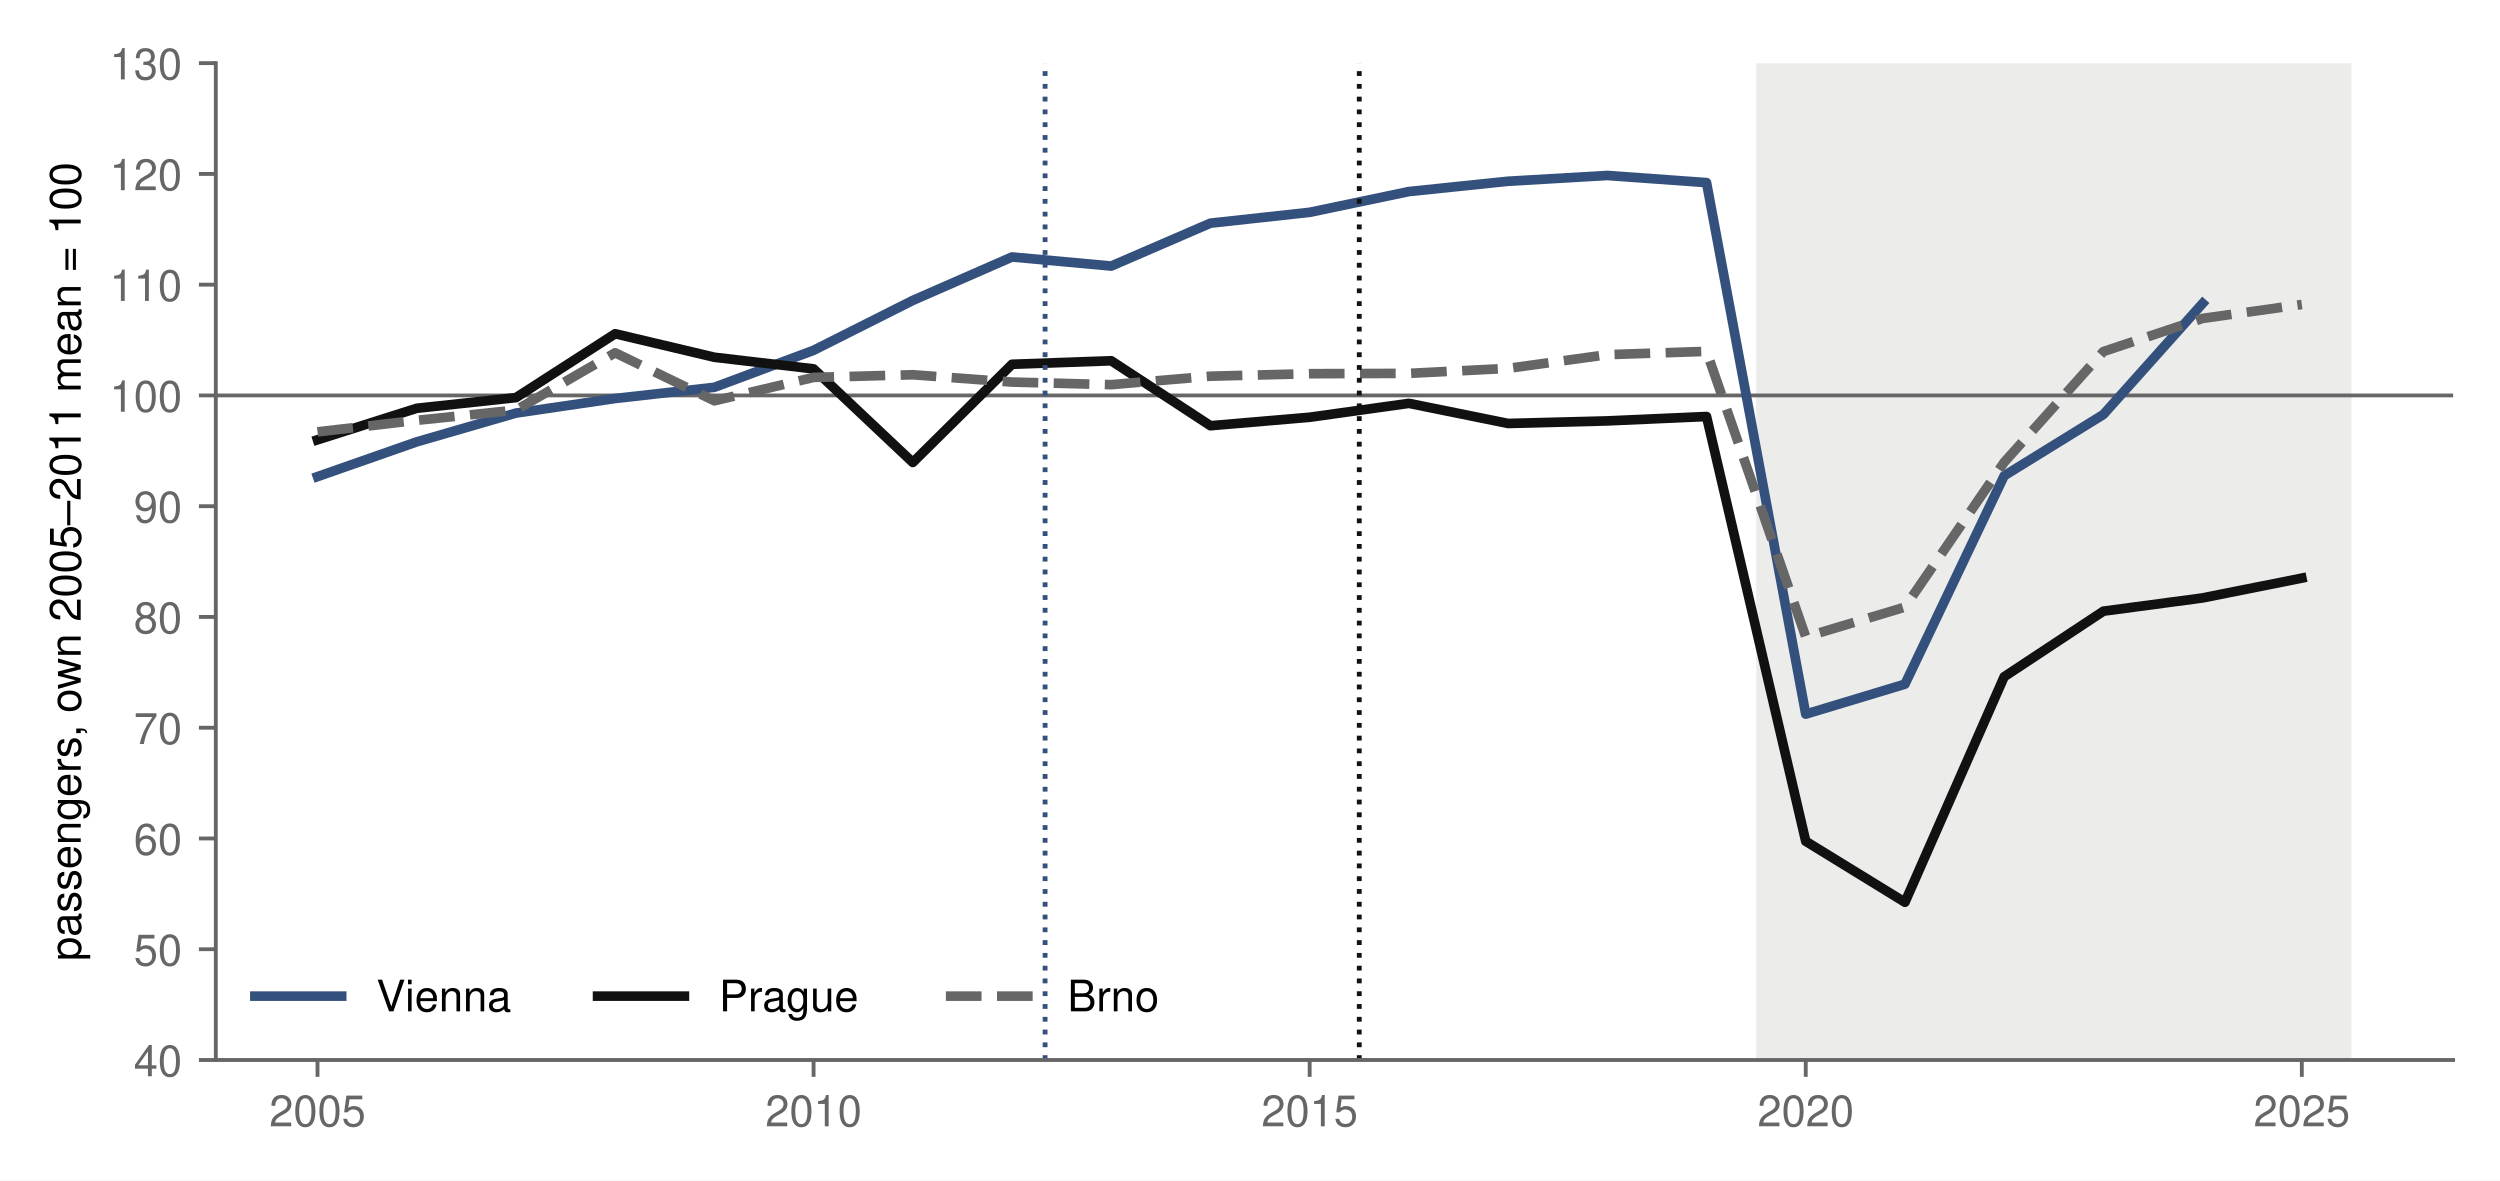
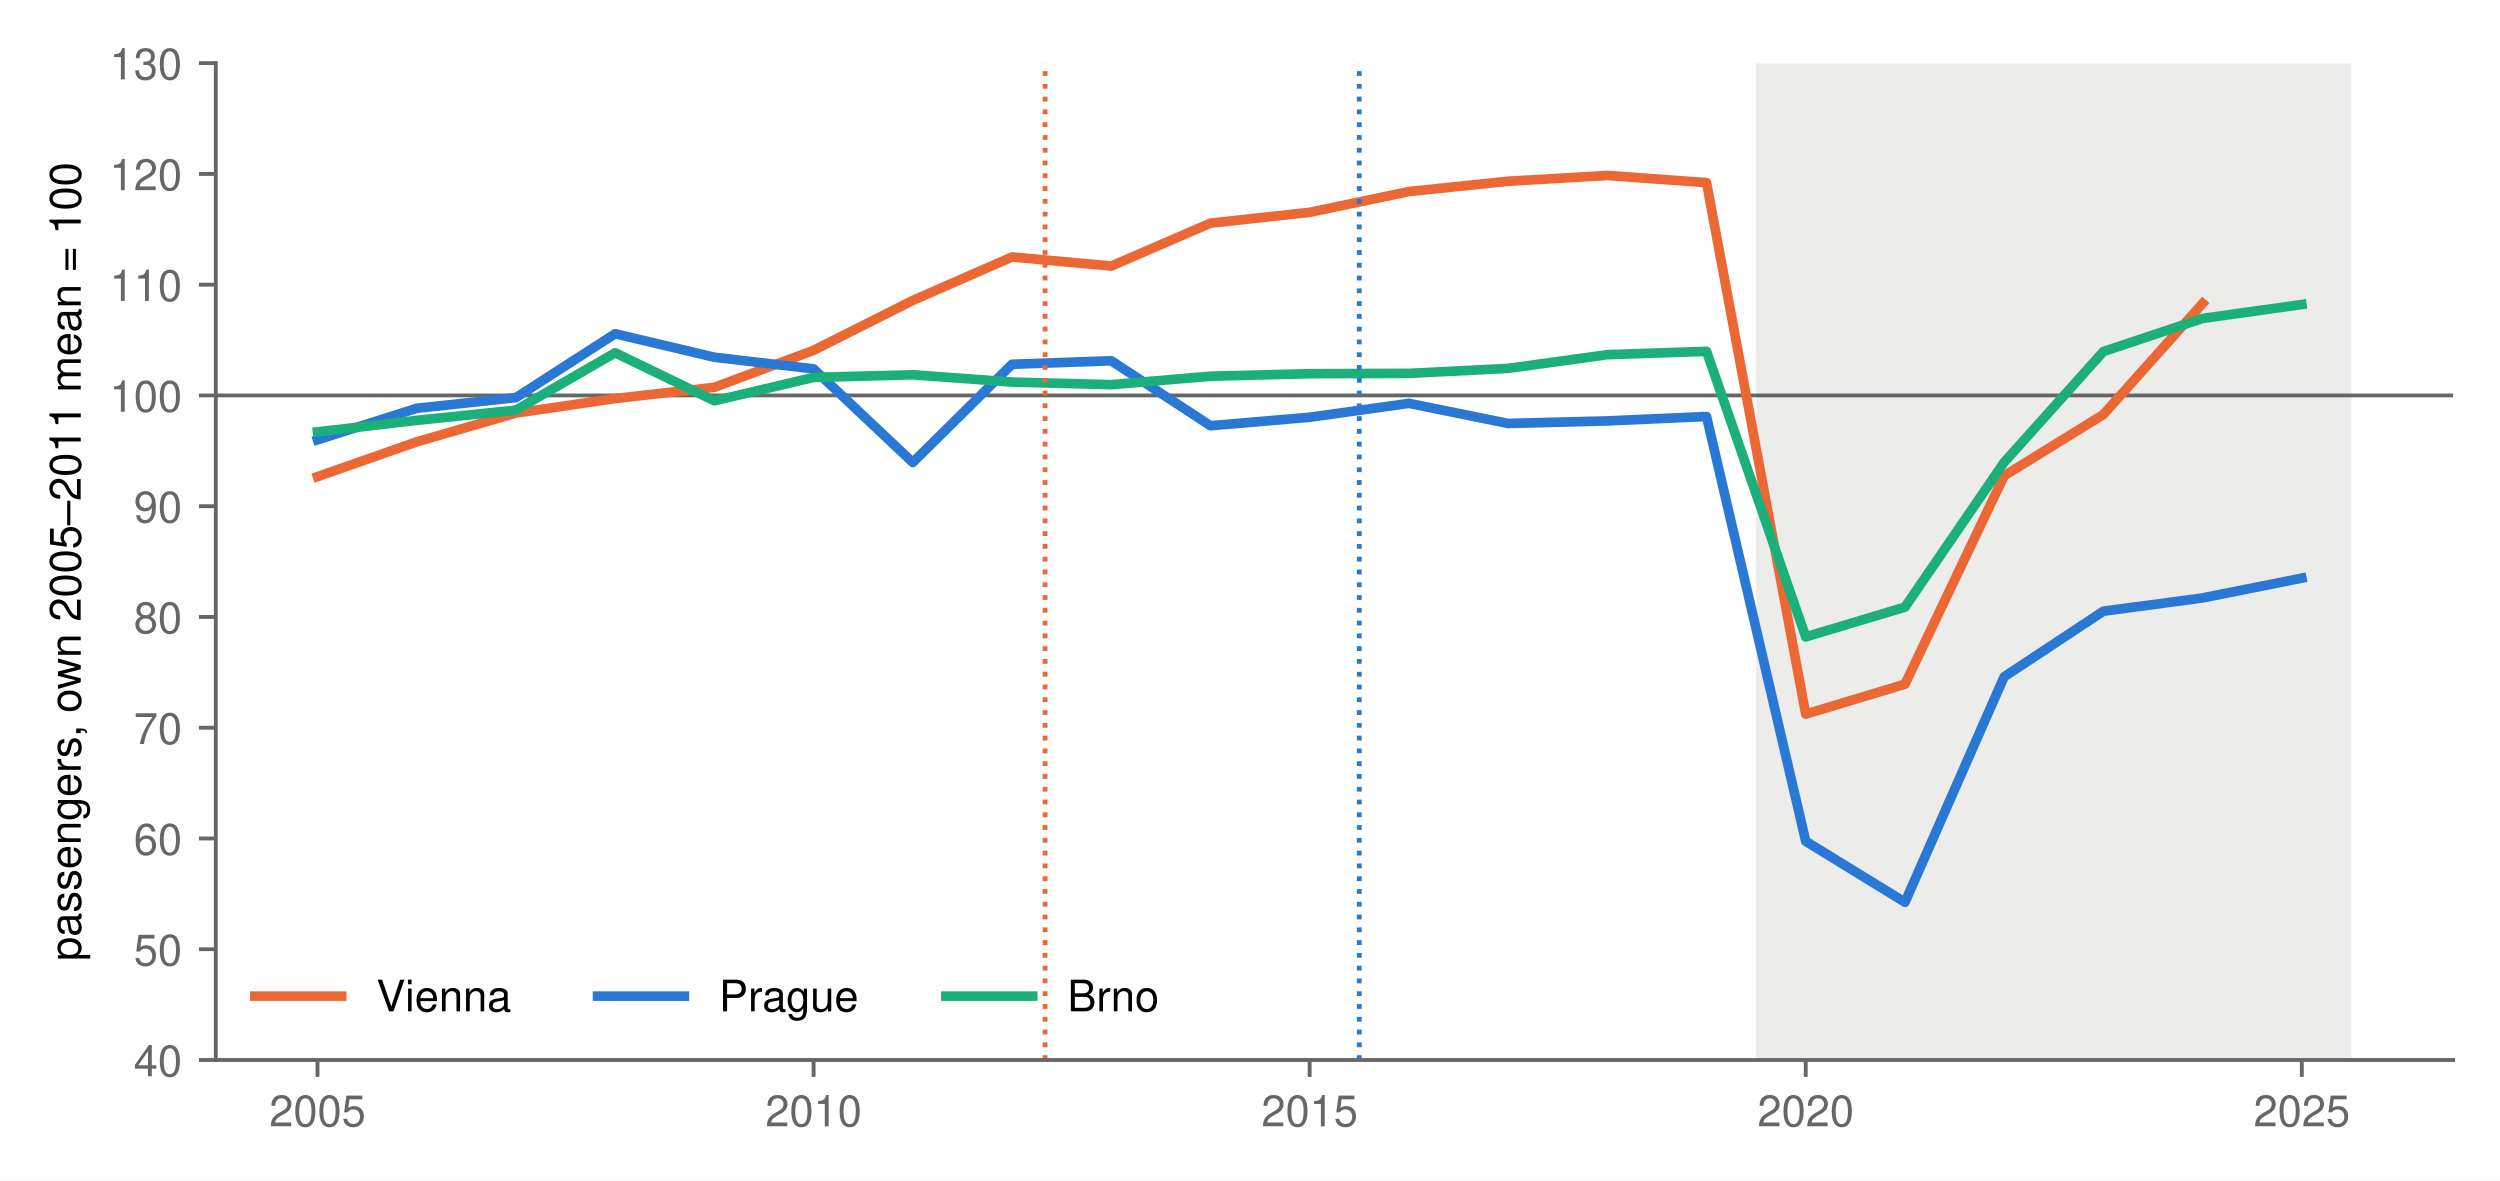
<svg xmlns="http://www.w3.org/2000/svg" xmlns:xlink="http://www.w3.org/1999/xlink" width="518.4pt" height="244.8pt" viewBox="0 0 518.4 244.8" version="1.1">
  <defs>
    <style type="text/css">*{stroke-linejoin: round; stroke-linecap: butt}</style>
  </defs>
  <g id="figure_1">
    <g id="patch_1">
      <path d="M 0 244.8  L 518.4 244.8  L 518.4 0  L 0 0  z " style="fill: #ffffff" />
    </g>
    <g id="axes_1">
      <g id="patch_2">
        <path d="M 44.75 219.801  L 508.68 219.801  L 508.68 13.095  L 44.75 13.095  z " style="fill: #ffffff" />
      </g>
      <g id="patch_3">
-         <path d="M 364.152 219.801  L 487.592 219.801  L 487.592 13.095  L 364.152 13.095  z " clip-path="url(#pabd8e7310f)" style="fill: #b5b5b0; opacity: 0.25" />
+         <path d="M 364.152 219.801  L 487.592 219.801  L 487.592 13.095  L 364.152 13.095  z " clip-path="url(#p336eacc1ca)" style="fill: #b5b5b0; opacity: 0.25" />
      </g>
      <g id="matplotlib.axis_1">
        <g id="xtick_1">
          <g id="line2d_1">
            <defs>
-               <path id="m2412130b48" d="M 0 0  L 0 3.5  " style="stroke: #666666; stroke-width: 0.8" />
+               <path id="mbdeda4b801" d="M 0 0  L 0 3.5  " style="stroke: #666666; stroke-width: 0.8" />
            </defs>
            <g>
-               <use xlink:href="#m2412130b48" x="65.838" y="219.801" style="fill: #666666; stroke: #666666; stroke-width: 0.8" />
+               <use xlink:href="#mbdeda4b801" x="65.838" y="219.801" style="fill: #666666; stroke: #666666; stroke-width: 0.8" />
            </g>
          </g>
          <g id="text_1">
            <text style="font-size: 9px; font-family: 'Helvetica'; text-anchor: middle; fill: #666666" x="65.838" y="233.551" transform="rotate(-0 65.83773 233.5507)">2005</text>
          </g>
        </g>
        <g id="xtick_2">
          <g id="line2d_2">
            <g>
-               <use xlink:href="#m2412130b48" x="168.705" y="219.801" style="fill: #666666; stroke: #666666; stroke-width: 0.8" />
+               <use xlink:href="#mbdeda4b801" x="168.705" y="219.801" style="fill: #666666; stroke: #666666; stroke-width: 0.8" />
            </g>
          </g>
          <g id="text_2">
            <text style="font-size: 9px; font-family: 'Helvetica'; text-anchor: middle; fill: #666666" x="168.705" y="233.551" transform="rotate(-0 168.7047 233.5507)">2010</text>
          </g>
        </g>
        <g id="xtick_3">
          <g id="line2d_3">
            <g>
-               <use xlink:href="#m2412130b48" x="271.572" y="219.801" style="fill: #666666; stroke: #666666; stroke-width: 0.8" />
+               <use xlink:href="#mbdeda4b801" x="271.572" y="219.801" style="fill: #666666; stroke: #666666; stroke-width: 0.8" />
            </g>
          </g>
          <g id="text_3">
            <text style="font-size: 9px; font-family: 'Helvetica'; text-anchor: middle; fill: #666666" x="271.572" y="233.551" transform="rotate(-0 271.5717 233.5507)">2015</text>
          </g>
        </g>
        <g id="xtick_4">
          <g id="line2d_4">
            <g>
-               <use xlink:href="#m2412130b48" x="374.439" y="219.801" style="fill: #666666; stroke: #666666; stroke-width: 0.8" />
+               <use xlink:href="#mbdeda4b801" x="374.439" y="219.801" style="fill: #666666; stroke: #666666; stroke-width: 0.8" />
            </g>
          </g>
          <g id="text_4">
            <text style="font-size: 9px; font-family: 'Helvetica'; text-anchor: middle; fill: #666666" x="374.439" y="233.551" transform="rotate(-0 374.4386 233.5507)">2020</text>
          </g>
        </g>
        <g id="xtick_5">
          <g id="line2d_5">
            <g>
-               <use xlink:href="#m2412130b48" x="477.306" y="219.801" style="fill: #666666; stroke: #666666; stroke-width: 0.8" />
+               <use xlink:href="#mbdeda4b801" x="477.306" y="219.801" style="fill: #666666; stroke: #666666; stroke-width: 0.8" />
            </g>
          </g>
          <g id="text_5">
            <text style="font-size: 9px; font-family: 'Helvetica'; text-anchor: middle; fill: #666666" x="477.306" y="233.551" transform="rotate(-0 477.3056 233.5507)">2025</text>
          </g>
        </g>
      </g>
      <g id="matplotlib.axis_2">
        <g id="ytick_1">
          <g id="line2d_6">
            <defs>
-               <path id="mf082f67406" d="M 0 0  L -3.5 0  " style="stroke: #666666; stroke-width: 0.8" />
+               <path id="m99875f6395" d="M 0 0  L -3.5 0  " style="stroke: #666666; stroke-width: 0.8" />
            </defs>
            <g>
-               <use xlink:href="#mf082f67406" x="44.75" y="219.801" style="fill: #666666; stroke: #666666; stroke-width: 0.8" />
+               <use xlink:href="#m99875f6395" x="44.75" y="219.801" style="fill: #666666; stroke: #666666; stroke-width: 0.8" />
            </g>
          </g>
          <g id="text_6">
            <text style="font-size: 9px; font-family: 'Helvetica'; text-anchor: end; fill: #666666" x="37.75" y="223.176" transform="rotate(-0 37.75 223.1757)">40</text>
          </g>
        </g>
        <g id="ytick_2">
          <g id="line2d_7">
            <g>
-               <use xlink:href="#mf082f67406" x="44.75" y="196.833" style="fill: #666666; stroke: #666666; stroke-width: 0.8" />
+               <use xlink:href="#m99875f6395" x="44.75" y="196.833" style="fill: #666666; stroke: #666666; stroke-width: 0.8" />
            </g>
          </g>
          <g id="text_7">
            <text style="font-size: 9px; font-family: 'Helvetica'; text-anchor: end; fill: #666666" x="37.75" y="200.208" transform="rotate(-0 37.75 200.2084)">50</text>
          </g>
        </g>
        <g id="ytick_3">
          <g id="line2d_8">
            <g>
-               <use xlink:href="#mf082f67406" x="44.75" y="173.866" style="fill: #666666; stroke: #666666; stroke-width: 0.8" />
+               <use xlink:href="#m99875f6395" x="44.75" y="173.866" style="fill: #666666; stroke: #666666; stroke-width: 0.8" />
            </g>
          </g>
          <g id="text_8">
            <text style="font-size: 9px; font-family: 'Helvetica'; text-anchor: end; fill: #666666" x="37.75" y="177.241" transform="rotate(-0 37.75 177.2411)">60</text>
          </g>
        </g>
        <g id="ytick_4">
          <g id="line2d_9">
            <g>
-               <use xlink:href="#mf082f67406" x="44.75" y="150.899" style="fill: #666666; stroke: #666666; stroke-width: 0.8" />
+               <use xlink:href="#m99875f6395" x="44.75" y="150.899" style="fill: #666666; stroke: #666666; stroke-width: 0.8" />
            </g>
          </g>
          <g id="text_9">
            <text style="font-size: 9px; font-family: 'Helvetica'; text-anchor: end; fill: #666666" x="37.75" y="154.274" transform="rotate(-0 37.75 154.2738)">70</text>
          </g>
        </g>
        <g id="ytick_5">
          <g id="line2d_10">
            <g>
-               <use xlink:href="#mf082f67406" x="44.75" y="127.932" style="fill: #666666; stroke: #666666; stroke-width: 0.8" />
+               <use xlink:href="#m99875f6395" x="44.75" y="127.932" style="fill: #666666; stroke: #666666; stroke-width: 0.8" />
            </g>
          </g>
          <g id="text_10">
            <text style="font-size: 9px; font-family: 'Helvetica'; text-anchor: end; fill: #666666" x="37.75" y="131.307" transform="rotate(-0 37.75 131.3065)">80</text>
          </g>
        </g>
        <g id="ytick_6">
          <g id="line2d_11">
            <g>
-               <use xlink:href="#mf082f67406" x="44.75" y="104.964" style="fill: #666666; stroke: #666666; stroke-width: 0.8" />
+               <use xlink:href="#m99875f6395" x="44.75" y="104.964" style="fill: #666666; stroke: #666666; stroke-width: 0.8" />
            </g>
          </g>
          <g id="text_11">
            <text style="font-size: 9px; font-family: 'Helvetica'; text-anchor: end; fill: #666666" x="37.75" y="108.339" transform="rotate(-0 37.75 108.3392)">90</text>
          </g>
        </g>
        <g id="ytick_7">
          <g id="line2d_12">
            <g>
-               <use xlink:href="#mf082f67406" x="44.75" y="81.997" style="fill: #666666; stroke: #666666; stroke-width: 0.8" />
+               <use xlink:href="#m99875f6395" x="44.75" y="81.997" style="fill: #666666; stroke: #666666; stroke-width: 0.8" />
            </g>
          </g>
          <g id="text_12">
            <text style="font-size: 9px; font-family: 'Helvetica'; text-anchor: end; fill: #666666" x="37.75" y="85.372" transform="rotate(-0 37.75 85.3719)">100</text>
          </g>
        </g>
        <g id="ytick_8">
          <g id="line2d_13">
            <g>
-               <use xlink:href="#mf082f67406" x="44.75" y="59.03" style="fill: #666666; stroke: #666666; stroke-width: 0.8" />
+               <use xlink:href="#m99875f6395" x="44.75" y="59.03" style="fill: #666666; stroke: #666666; stroke-width: 0.8" />
            </g>
          </g>
          <g id="text_13">
            <text style="font-size: 9px; font-family: 'Helvetica'; text-anchor: end; fill: #666666" x="37.75" y="62.405" transform="rotate(-0 37.75 62.4046)">110</text>
          </g>
        </g>
        <g id="ytick_9">
          <g id="line2d_14">
            <g>
-               <use xlink:href="#mf082f67406" x="44.75" y="36.062" style="fill: #666666; stroke: #666666; stroke-width: 0.8" />
+               <use xlink:href="#m99875f6395" x="44.75" y="36.062" style="fill: #666666; stroke: #666666; stroke-width: 0.8" />
            </g>
          </g>
          <g id="text_14">
            <text style="font-size: 9px; font-family: 'Helvetica'; text-anchor: end; fill: #666666" x="37.75" y="39.437" transform="rotate(-0 37.75 39.4373)">120</text>
          </g>
        </g>
        <g id="ytick_10">
          <g id="line2d_15">
            <g>
-               <use xlink:href="#mf082f67406" x="44.75" y="13.095" style="fill: #666666; stroke: #666666; stroke-width: 0.8" />
+               <use xlink:href="#m99875f6395" x="44.75" y="13.095" style="fill: #666666; stroke: #666666; stroke-width: 0.8" />
            </g>
          </g>
          <g id="text_15">
            <text style="font-size: 9px; font-family: 'Helvetica'; text-anchor: end; fill: #666666" x="37.75" y="16.47" transform="rotate(-0 37.75 16.47)">130</text>
          </g>
        </g>
        <g id="text_16">
          <text style="font-size: 9px; font-family: 'Helvetica'; text-anchor: middle" x="16.744" y="116.448" transform="rotate(-90 16.74422 116.4479)">passengers, own 2005–2011 mean = 100</text>
        </g>
      </g>
      <g id="line2d_16">
-         <path d="M 44.75 81.997  L 508.68 81.997  " clip-path="url(#pabd8e7310f)" style="fill: none; stroke: #666666; stroke-width: 0.8; stroke-linecap: square" />
+         <path d="M 44.75 81.997  L 508.68 81.997  " clip-path="url(#p336eacc1ca)" style="fill: none; stroke: #666666; stroke-width: 0.8; stroke-linecap: square" />
      </g>
      <g id="line2d_17">
-         <path d="M 65.838 98.829  L 86.411 91.621  L 106.985 85.655  L 127.558 82.63  L 148.131 80.311  L 168.705 72.639  L 189.278 62.293  L 209.851 53.287  L 230.425 55.168  L 250.998 46.276  L 271.572 44.025  L 292.145 39.721  L 312.718 37.584  L 333.292 36.387  L 353.865 37.869  L 374.439 148.079  L 395.012 141.866  L 415.585 98.659  L 436.159 85.948  L 456.732 62.92  " clip-path="url(#pabd8e7310f)" style="fill: none; stroke: #34507c; stroke-width: 2; stroke-linecap: square" />
+         <path d="M 65.838 98.829  L 86.411 91.621  L 106.985 85.655  L 127.558 82.63  L 148.131 80.311  L 168.705 72.639  L 189.278 62.293  L 209.851 53.287  L 230.425 55.168  L 250.998 46.276  L 271.572 44.025  L 292.145 39.721  L 312.718 37.584  L 333.292 36.387  L 353.865 37.869  L 374.439 148.079  L 395.012 141.866  L 415.585 98.659  L 436.159 85.948  L 456.732 62.92  " clip-path="url(#p336eacc1ca)" style="fill: none; stroke: #eb6834; stroke-width: 2; stroke-linecap: square" />
      </g>
      <g id="line2d_18">
-         <path d="M 65.838 91.197  L 86.411 84.663  L 106.985 82.449  L 127.558 69.207  L 148.131 74.081  L 168.705 76.491  L 189.278 95.891  L 209.851 75.54  L 230.425 74.809  L 250.998 88.277  L 271.572 86.523  L 292.145 83.638  L 312.718 87.809  L 333.292 87.278  L 353.865 86.368  L 374.439 174.448  L 395.012 187.09  L 415.585 140.33  L 436.159 126.733  L 456.732 123.984  L 477.306 119.876  " clip-path="url(#pabd8e7310f)" style="fill: none; stroke: #111111; stroke-width: 2; stroke-linecap: square" />
+         <path d="M 65.838 91.197  L 86.411 84.663  L 106.985 82.449  L 127.558 69.207  L 148.131 74.081  L 168.705 76.491  L 189.278 95.891  L 209.851 75.54  L 230.425 74.809  L 250.998 88.277  L 271.572 86.523  L 292.145 83.638  L 312.718 87.809  L 333.292 87.278  L 353.865 86.368  L 374.439 174.448  L 395.012 187.09  L 415.585 140.33  L 436.159 126.733  L 456.732 123.984  L 477.306 119.876  " clip-path="url(#p336eacc1ca)" style="fill: none; stroke: #2a78d6; stroke-width: 2; stroke-linecap: square" />
      </g>
      <g id="line2d_19">
-         <path d="M 65.838 89.549  L 86.411 87.163  L 106.985 85.034  L 127.558 73.153  L 148.131 83.108  L 168.705 78.26  L 189.278 77.711  L 209.851 79.224  L 230.425 79.765  L 250.998 78.009  L 271.572 77.491  L 292.145 77.424  L 312.718 76.387  L 333.292 73.543  L 353.865 72.858  L 374.439 132.06  L 395.012 125.886  L 415.585 95.857  L 436.159 72.899  L 456.732 66.025  L 477.306 63.143  " clip-path="url(#pabd8e7310f)" style="fill: none; stroke-dasharray: 7.4,3.2; stroke-dashoffset: 0; stroke: #666666; stroke-width: 2" />
+         <path d="M 65.838 89.549  L 86.411 87.163  L 106.985 85.034  L 127.558 73.153  L 148.131 83.108  L 168.705 78.26  L 189.278 77.711  L 209.851 79.224  L 230.425 79.765  L 250.998 78.009  L 271.572 77.491  L 292.145 77.424  L 312.718 76.387  L 333.292 73.543  L 353.865 72.858  L 374.439 132.06  L 395.012 125.886  L 415.585 95.857  L 436.159 72.899  L 456.732 66.025  L 477.306 63.143  " clip-path="url(#p336eacc1ca)" style="fill: none; stroke: #1baf7a; stroke-width: 2; stroke-linecap: square" />
      </g>
      <g id="line2d_20">
-         <path d="M 216.709 219.801  L 216.709 13.095  " clip-path="url(#pabd8e7310f)" style="fill: none; stroke-dasharray: 1,1.65; stroke-dashoffset: 0; stroke: #34507c" />
+         <path d="M 216.709 219.801  L 216.709 13.095  " clip-path="url(#p336eacc1ca)" style="fill: none; stroke-dasharray: 1,1.65; stroke-dashoffset: 0; stroke: #eb6834" />
      </g>
      <g id="line2d_21">
-         <path d="M 281.858 219.801  L 281.858 13.095  " clip-path="url(#pabd8e7310f)" style="fill: none; stroke-dasharray: 1,1.65; stroke-dashoffset: 0; stroke: #111111" />
+         <path d="M 281.858 219.801  L 281.858 13.095  " clip-path="url(#p336eacc1ca)" style="fill: none; stroke-dasharray: 1,1.65; stroke-dashoffset: 0; stroke: #2a78d6" />
      </g>
      <g id="patch_4">
        <path d="M 44.75 219.801  L 44.75 13.095  " style="fill: none; stroke: #666666; stroke-width: 0.8; stroke-linejoin: miter; stroke-linecap: square" />
      </g>
      <g id="patch_5">
        <path d="M 44.75 219.801  L 508.68 219.801  " style="fill: none; stroke: #666666; stroke-width: 0.8; stroke-linejoin: miter; stroke-linecap: square" />
      </g>
      <g id="legend_1">
        <g id="line2d_22">
-           <path d="M 52.85 206.559  L 61.85 206.559  L 70.85 206.559  " style="fill: none; stroke: #34507c; stroke-width: 2; stroke-linecap: square" />
+           <path d="M 52.85 206.559  L 61.85 206.559  L 70.85 206.559  " style="fill: none; stroke: #eb6834; stroke-width: 2; stroke-linecap: square" />
        </g>
        <g id="text_17">
          <text style="font-size: 9px; font-family: 'Helvetica'; text-anchor: start" x="78.05" y="209.709" transform="rotate(-0 78.05 209.7095)">Vienna</text>
        </g>
        <g id="line2d_23">
-           <path d="M 123.915 206.559  L 132.915 206.559  L 141.915 206.559  " style="fill: none; stroke: #111111; stroke-width: 2; stroke-linecap: square" />
+           <path d="M 123.915 206.559  L 132.915 206.559  L 141.915 206.559  " style="fill: none; stroke: #2a78d6; stroke-width: 2; stroke-linecap: square" />
        </g>
        <g id="text_18">
          <text style="font-size: 9px; font-family: 'Helvetica'; text-anchor: start" x="149.115" y="209.709" transform="rotate(-0 149.1148 209.7095)">Prague</text>
        </g>
        <g id="line2d_24">
-           <path d="M 196.134 206.559  L 205.134 206.559  L 214.134 206.559  " style="fill: none; stroke-dasharray: 7.4,3.2; stroke-dashoffset: 0; stroke: #666666; stroke-width: 2" />
+           <path d="M 196.134 206.559  L 205.134 206.559  L 214.134 206.559  " style="fill: none; stroke: #1baf7a; stroke-width: 2; stroke-linecap: square" />
        </g>
        <g id="text_19">
          <text style="font-size: 9px; font-family: 'Helvetica'; text-anchor: start" x="221.334" y="209.709" transform="rotate(-0 221.3342 209.7095)">Brno</text>
        </g>
      </g>
    </g>
  </g>
  <defs>
-     <clipPath id="pabd8e7310f">
+     <clipPath id="p336eacc1ca">
      <rect x="44.75" y="13.095" width="463.93" height="206.706" />
    </clipPath>
  </defs>
</svg>
